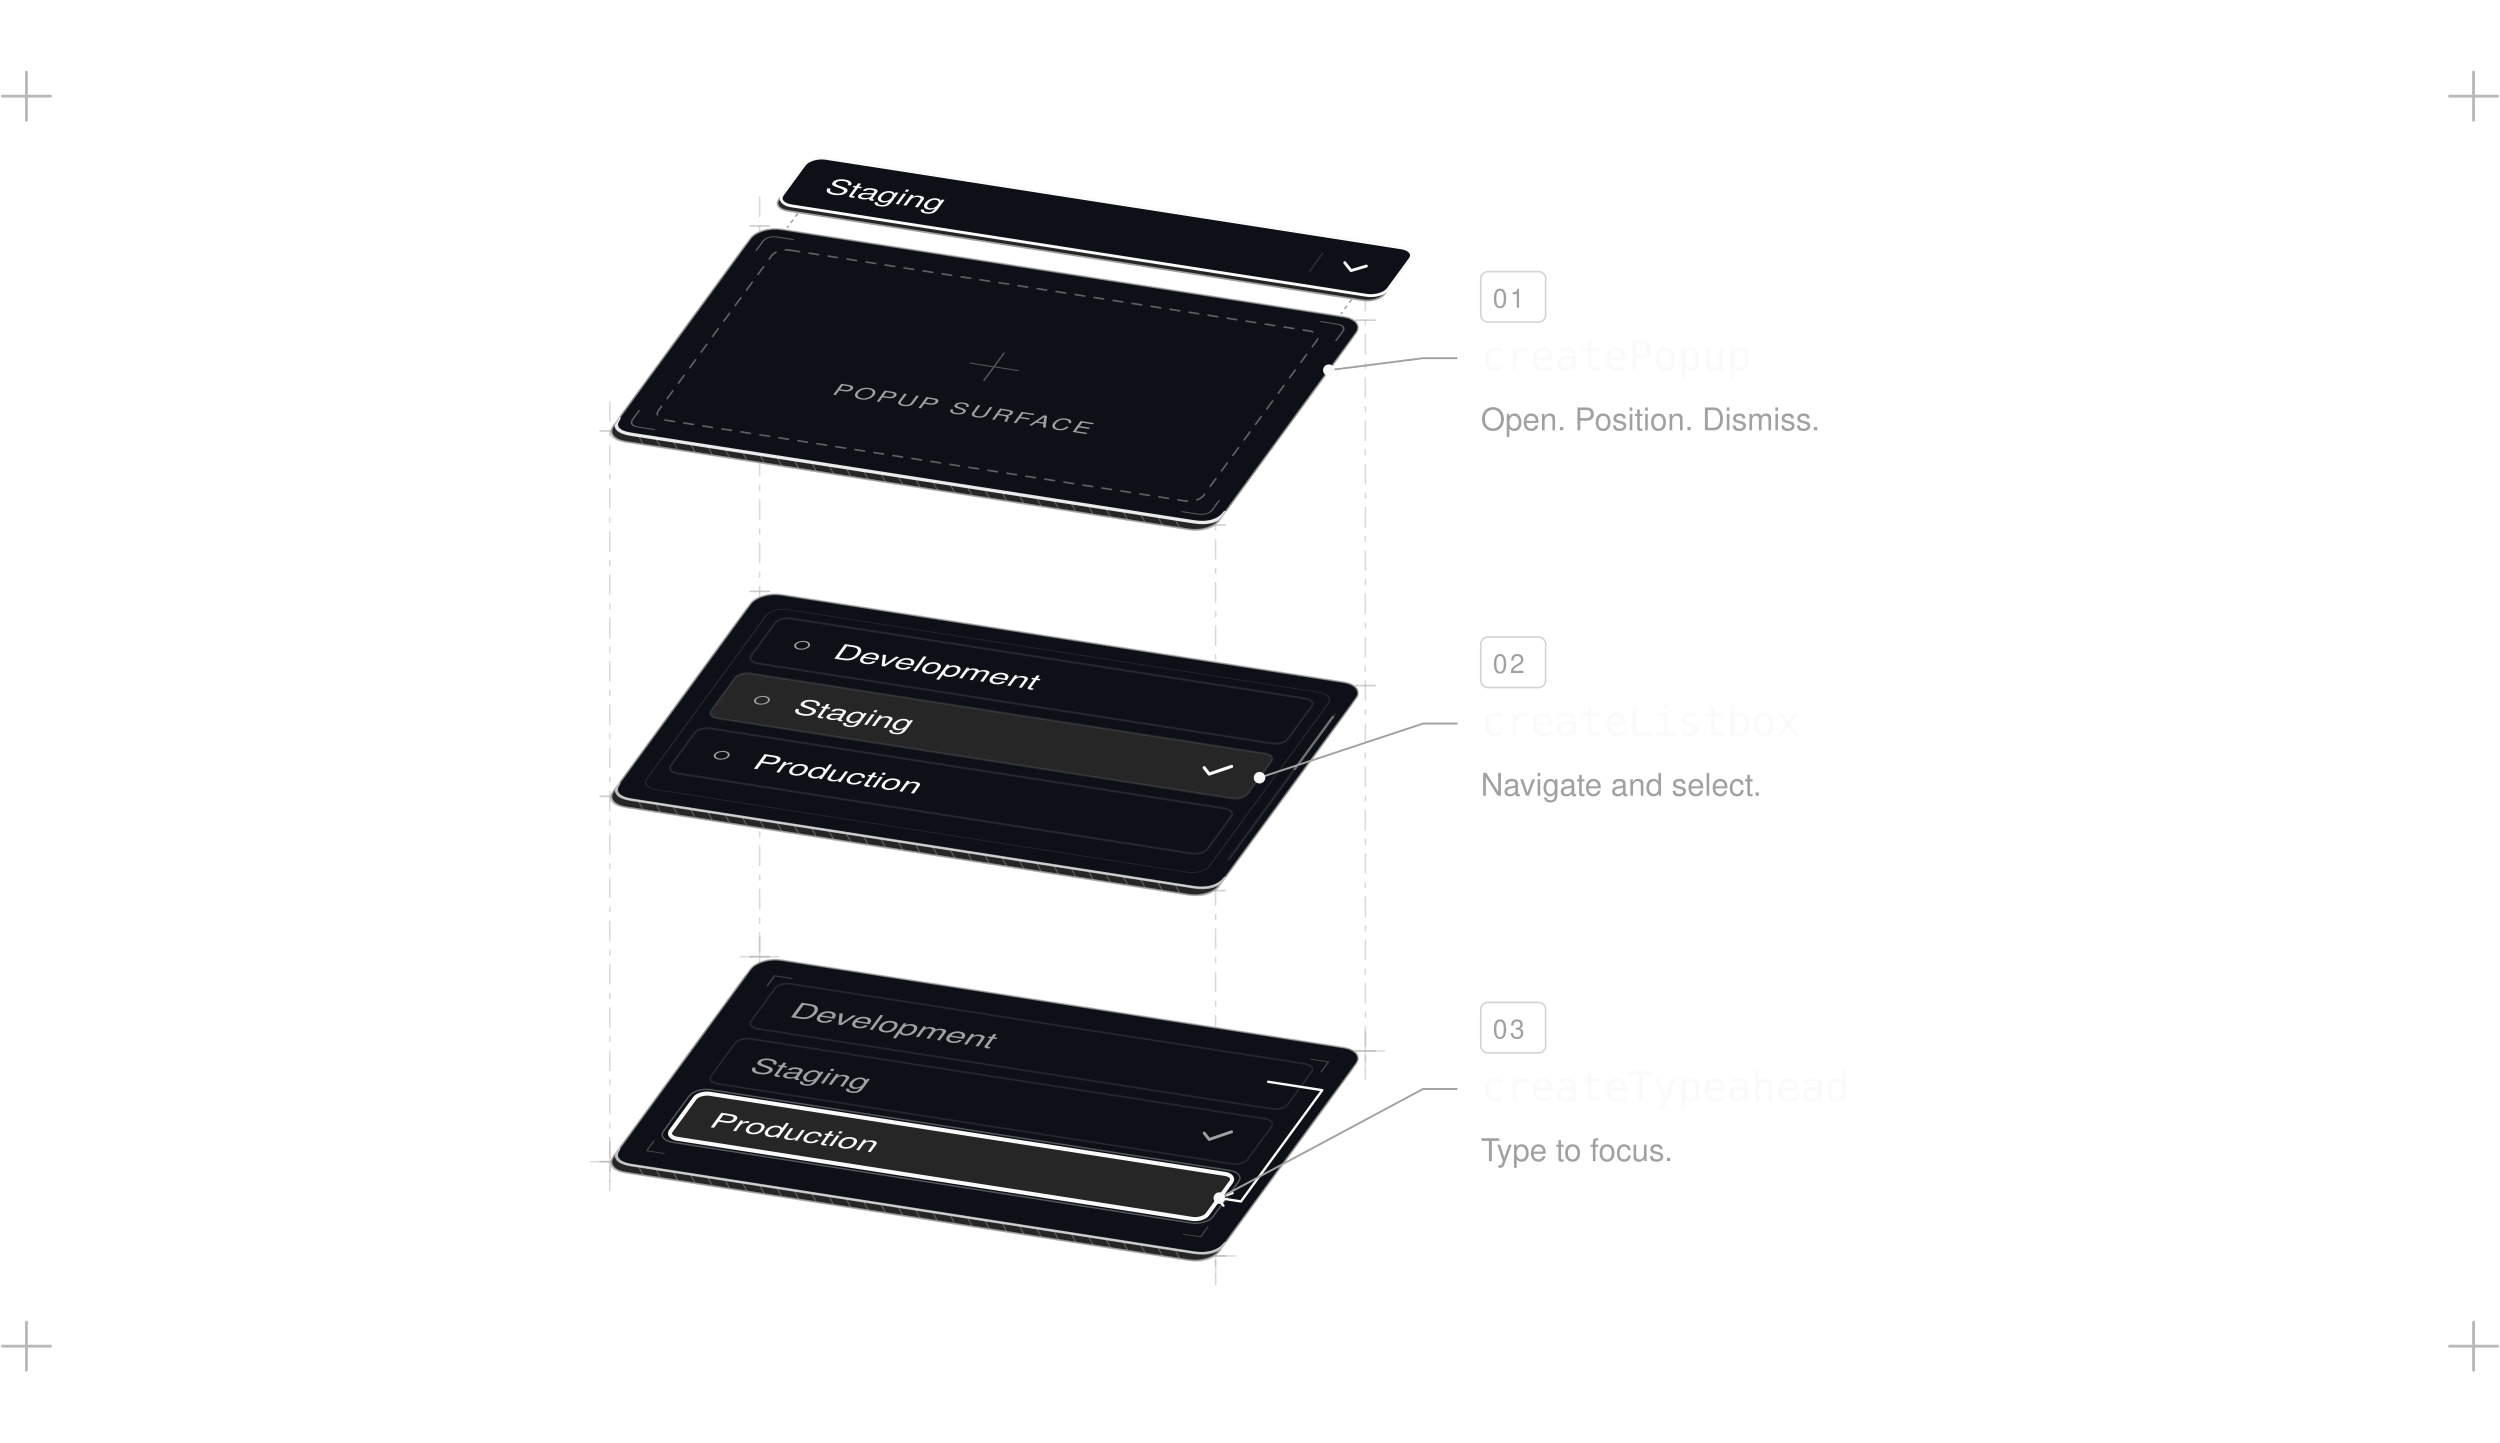
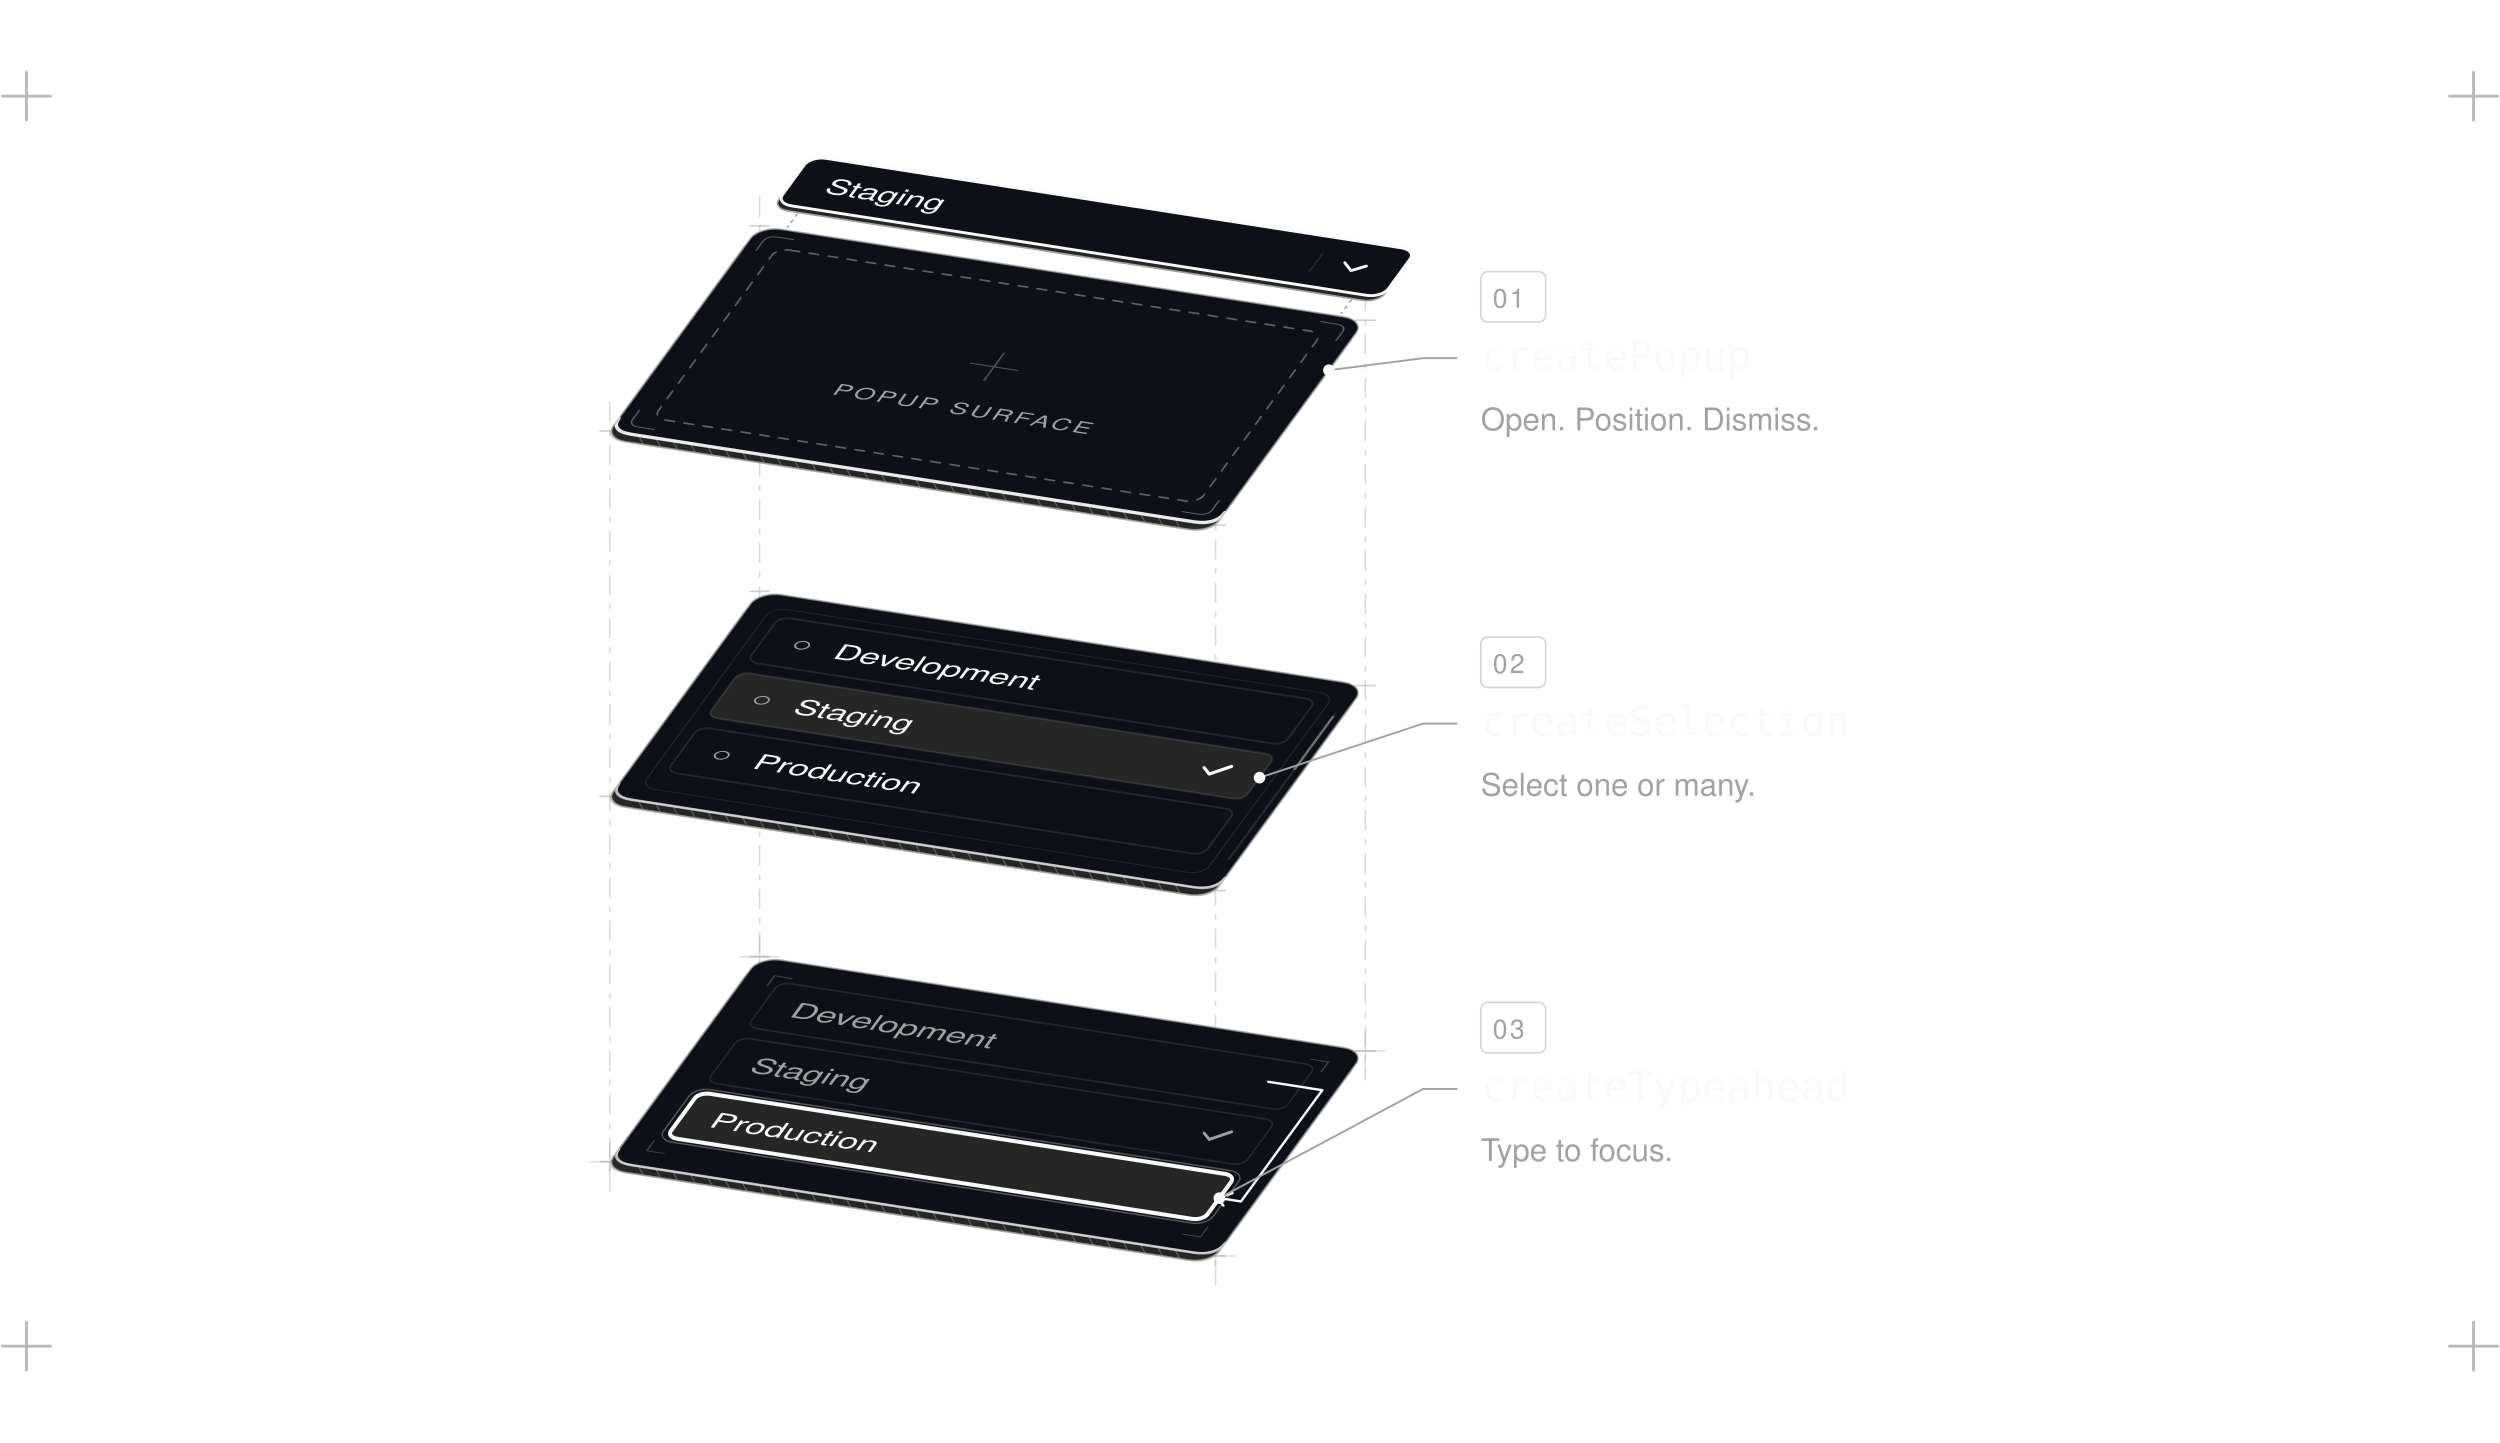
<svg xmlns="http://www.w3.org/2000/svg" width="1040" height="600" viewBox="-200 -4 1040 600" role="img" aria-label="The behaviors inside an environment selector" font-family="ui-sans-serif, system-ui, -apple-system, 'Segoe UI', Helvetica, Arial, sans-serif" fill="none" stroke-linecap="round" stroke-linejoin="round">
  <g aria-hidden="true" stroke="#a1a1a1" stroke-opacity="0.75" stroke-width="1.2">
    <path d="M-199 36h20M-189 26v20M819 36h20M829 26v20M-199 556h20M-189 546v20M819 556h20M829 546v20" />
  </g>
  <g stroke="#a1a1a1" stroke-opacity="0.4" stroke-width="0.65" stroke-dasharray="8 4 2 4">
    <path d="M116 78v328M368 117.2v328M53.68 163.28v328M305.68 202.48v328" />
  </g>
  <g stroke="#a1a1a1" stroke-opacity="0.35" stroke-width="0.7">
    <path d="M108 394h16m-8-8v16M360 433.2h16m-8-8v16M45.68 479.28h16m-8-8v16M297.68 518.48h16m-8-8v16" />
  </g>
  <g stroke="#a1a1a1" stroke-opacity="0.5" stroke-width="0.7">
    <path d="M112 90h8M364 129.2h8M49.68 175.28h8M301.68 214.48h8" />
    <path d="M112 242h8M364 281.2h8M49.68 327.28h8M301.68 366.48h8" />
    <path d="M112 394h8M364 433.2h8M49.68 479.28h8M301.68 518.48h8" />
  </g>
  <g transform="matrix(0.9 0.14 -0.38 0.52 116 394)">
    <rect y="6" width="280" height="164" rx="10" fill="#262626" stroke="#a1a1a1" stroke-opacity="0.6" stroke-width="0.7" vector-effect="non-scaling-stroke" />
    <g stroke="#a1a1a1" stroke-opacity="0.45" stroke-width="0.5">
      <path d="M14 165l4 5" vector-effect="non-scaling-stroke" />
      <path d="M22 165l4 5" vector-effect="non-scaling-stroke" />
      <path d="M30 165l4 5" vector-effect="non-scaling-stroke" />
      <path d="M38 165l4 5" vector-effect="non-scaling-stroke" />
      <path d="M46 165l4 5" vector-effect="non-scaling-stroke" />
      <path d="M54 165l4 5" vector-effect="non-scaling-stroke" />
      <path d="M62 165l4 5" vector-effect="non-scaling-stroke" />
      <path d="M70 165l4 5" vector-effect="non-scaling-stroke" />
      <path d="M78 165l4 5" vector-effect="non-scaling-stroke" />
      <path d="M86 165l4 5" vector-effect="non-scaling-stroke" />
      <path d="M94 165l4 5" vector-effect="non-scaling-stroke" />
      <path d="M102 165l4 5" vector-effect="non-scaling-stroke" />
      <path d="M110 165l4 5" vector-effect="non-scaling-stroke" />
      <path d="M118 165l4 5" vector-effect="non-scaling-stroke" />
      <path d="M126 165l4 5" vector-effect="non-scaling-stroke" />
      <path d="M134 165l4 5" vector-effect="non-scaling-stroke" />
      <path d="M142 165l4 5" vector-effect="non-scaling-stroke" />
      <path d="M150 165l4 5" vector-effect="non-scaling-stroke" />
      <path d="M158 165l4 5" vector-effect="non-scaling-stroke" />
      <path d="M166 165l4 5" vector-effect="non-scaling-stroke" />
      <path d="M174 165l4 5" vector-effect="non-scaling-stroke" />
      <path d="M182 165l4 5" vector-effect="non-scaling-stroke" />
      <path d="M190 165l4 5" vector-effect="non-scaling-stroke" />
      <path d="M198 165l4 5" vector-effect="non-scaling-stroke" />
      <path d="M206 165l4 5" vector-effect="non-scaling-stroke" />
      <path d="M214 165l4 5" vector-effect="non-scaling-stroke" />
      <path d="M222 165l4 5" vector-effect="non-scaling-stroke" />
      <path d="M230 165l4 5" vector-effect="non-scaling-stroke" />
      <path d="M238 165l4 5" vector-effect="non-scaling-stroke" />
      <path d="M246 165l4 5" vector-effect="non-scaling-stroke" />
      <path d="M254 165l4 5" vector-effect="non-scaling-stroke" />
      <path d="M262 165l4 5" vector-effect="non-scaling-stroke" />
    </g>
    <rect width="280" height="164" rx="10" fill="#0d1117" stroke="#a1a1a1" stroke-opacity="0.75" stroke-width="0.7" vector-effect="non-scaling-stroke" />
    <path d="M0 154q0 10 10 10h260q10 0 10-10" stroke="#fafafa" stroke-opacity="0.65" stroke-width="1.1" vector-effect="non-scaling-stroke" />
    <path d="M0 154v6q0 10 10 10h260q10 0 10-10v-6" stroke="#a1a1a1" stroke-opacity="0.6" stroke-width="0.65" vector-effect="non-scaling-stroke" />
    <g stroke="#a1a1a1" stroke-opacity="0.35" stroke-width="0.7">
      <path d="M12 12h8m-8 0v8M268 12h-8m8 0v8M12 152h8m-8 0v-8M268 152h-8m8 0v-8" />
    </g>
    <g transform="translate(16 16)">
      <rect width="248" height="36" rx="5" fill="none" stroke="rgba(255,255,255,0.1)" stroke-width="0.7" vector-effect="non-scaling-stroke" />
      <text x="14" y="24" fill="#a1a1a1" font-size="16">Development</text>
    </g>
    <g transform="translate(16 60)">
      <rect width="248" height="36" rx="5" fill="none" stroke="rgba(255,255,255,0.1)" stroke-width="0.7" vector-effect="non-scaling-stroke" />
      <text x="14" y="24" fill="#a1a1a1" font-size="16">Staging</text>
      <path d="M222 17l4 4 7-8" stroke="#a1a1a1" stroke-width="1.2" vector-effect="non-scaling-stroke" />
    </g>
    <g transform="translate(16 104)">
      <rect width="248" height="36" rx="5" fill="#262626" stroke="#fafafa" stroke-width="1.7" vector-effect="non-scaling-stroke" />
      <rect x="-3" y="-3" width="254" height="42" rx="7" stroke="#fafafa" stroke-opacity="0.3" stroke-width="0.6" vector-effect="non-scaling-stroke" />
      <text x="14" y="24" fill="#fafafa" font-size="16">Production</text>
    </g>
    <path d="M249 33h25v89h-11m5-5-5 5 5 5" stroke="#fafafa" stroke-width="1" vector-effect="non-scaling-stroke" />
  </g>
  <g transform="matrix(0.9 0.14 -0.38 0.52 116 242)">
    <rect y="6" width="280" height="164" rx="10" fill="#262626" stroke="#a1a1a1" stroke-opacity="0.6" stroke-width="0.7" vector-effect="non-scaling-stroke" />
    <g stroke="#a1a1a1" stroke-opacity="0.45" stroke-width="0.5">
      <path d="M14 165l4 5" vector-effect="non-scaling-stroke" />
      <path d="M22 165l4 5" vector-effect="non-scaling-stroke" />
      <path d="M30 165l4 5" vector-effect="non-scaling-stroke" />
      <path d="M38 165l4 5" vector-effect="non-scaling-stroke" />
      <path d="M46 165l4 5" vector-effect="non-scaling-stroke" />
      <path d="M54 165l4 5" vector-effect="non-scaling-stroke" />
      <path d="M62 165l4 5" vector-effect="non-scaling-stroke" />
      <path d="M70 165l4 5" vector-effect="non-scaling-stroke" />
      <path d="M78 165l4 5" vector-effect="non-scaling-stroke" />
      <path d="M86 165l4 5" vector-effect="non-scaling-stroke" />
      <path d="M94 165l4 5" vector-effect="non-scaling-stroke" />
      <path d="M102 165l4 5" vector-effect="non-scaling-stroke" />
      <path d="M110 165l4 5" vector-effect="non-scaling-stroke" />
      <path d="M118 165l4 5" vector-effect="non-scaling-stroke" />
      <path d="M126 165l4 5" vector-effect="non-scaling-stroke" />
      <path d="M134 165l4 5" vector-effect="non-scaling-stroke" />
      <path d="M142 165l4 5" vector-effect="non-scaling-stroke" />
      <path d="M150 165l4 5" vector-effect="non-scaling-stroke" />
      <path d="M158 165l4 5" vector-effect="non-scaling-stroke" />
      <path d="M166 165l4 5" vector-effect="non-scaling-stroke" />
      <path d="M174 165l4 5" vector-effect="non-scaling-stroke" />
      <path d="M182 165l4 5" vector-effect="non-scaling-stroke" />
      <path d="M190 165l4 5" vector-effect="non-scaling-stroke" />
      <path d="M198 165l4 5" vector-effect="non-scaling-stroke" />
      <path d="M206 165l4 5" vector-effect="non-scaling-stroke" />
      <path d="M214 165l4 5" vector-effect="non-scaling-stroke" />
      <path d="M222 165l4 5" vector-effect="non-scaling-stroke" />
      <path d="M230 165l4 5" vector-effect="non-scaling-stroke" />
      <path d="M238 165l4 5" vector-effect="non-scaling-stroke" />
      <path d="M246 165l4 5" vector-effect="non-scaling-stroke" />
      <path d="M254 165l4 5" vector-effect="non-scaling-stroke" />
      <path d="M262 165l4 5" vector-effect="non-scaling-stroke" />
    </g>
    <rect width="280" height="164" rx="10" fill="#0d1117" stroke="#a1a1a1" stroke-opacity="0.75" stroke-width="0.7" vector-effect="non-scaling-stroke" />
    <path d="M0 154q0 10 10 10h260q10 0 10-10" stroke="#fafafa" stroke-opacity="0.65" stroke-width="1.1" vector-effect="non-scaling-stroke" />
    <path d="M0 154v6q0 10 10 10h260q10 0 10-10v-6" stroke="#a1a1a1" stroke-opacity="0.6" stroke-width="0.65" vector-effect="non-scaling-stroke" />
    <rect x="10" y="10" width="260" height="144" rx="7" stroke="rgba(255,255,255,0.1)" stroke-width="0.6" />
    <g transform="translate(16 16)">
      <rect width="248" height="36" rx="5" fill="#0d1117" stroke="rgba(255,255,255,0.1)" stroke-width="0.8" vector-effect="non-scaling-stroke" />
      <circle cx="18" cy="18" r="3" stroke="#a1a1a1" stroke-width="0.8" />
      <text x="34" y="24" fill="#fafafa" font-size="16">Development</text>
    </g>
    <g transform="translate(16 60)">
      <rect width="248" height="36" rx="5" fill="#262626" stroke="rgba(255,255,255,0.1)" stroke-width="0.8" vector-effect="non-scaling-stroke" />
      <circle cx="18" cy="18" r="3" stroke="#a1a1a1" stroke-width="0.8" />
      <text x="34" y="24" fill="#fafafa" font-size="16">Staging</text>
      <path d="M222 17l4 4 7-8" stroke="#fafafa" stroke-width="1.3" vector-effect="non-scaling-stroke" />
    </g>
    <g transform="translate(16 104)">
      <rect width="248" height="36" rx="5" fill="#0d1117" stroke="rgba(255,255,255,0.1)" stroke-width="0.8" vector-effect="non-scaling-stroke" />
      <circle cx="18" cy="18" r="3" stroke="#a1a1a1" stroke-width="0.8" />
      <text x="34" y="24" fill="#fafafa" font-size="16">Production</text>
    </g>
    <path d="M276 24v116" stroke="rgba(255,255,255,0.1)" stroke-width="1.2" />
    <path d="M276 26v42" stroke="#a1a1a1" stroke-opacity="0.6" stroke-width="1.2" />
  </g>
  <g transform="matrix(0.9 0.14 -0.38 0.52 116 90)">
    <g transform="translate(0 4)">
      <rect y="-56" width="280" height="38" rx="7" fill="#262626" stroke="#a1a1a1" stroke-width="0.7" vector-effect="non-scaling-stroke" />
    </g>
    <rect y="-56" width="280" height="38" rx="7" fill="#0d1117" stroke="#fafafa" stroke-width="1.2" vector-effect="non-scaling-stroke" />
    <text x="16" y="-31" fill="#fafafa" font-size="16">Staging</text>
    <path d="M242-43v14" stroke="rgba(255,255,255,0.1)" />
    <path d="M254-39l5 5 5-5" stroke="#fafafa" stroke-width="1.2" vector-effect="non-scaling-stroke" />
    <path d="M12-13v11M268-13v11" stroke="#a1a1a1" stroke-width="0.8" stroke-dasharray="2 3" />
    <rect y="6" width="280" height="164" rx="10" fill="#262626" stroke="#a1a1a1" stroke-opacity="0.6" stroke-width="0.7" vector-effect="non-scaling-stroke" />
    <g stroke="#a1a1a1" stroke-opacity="0.45" stroke-width="0.5">
      <path d="M14 165l4 5" vector-effect="non-scaling-stroke" />
      <path d="M22 165l4 5" vector-effect="non-scaling-stroke" />
      <path d="M30 165l4 5" vector-effect="non-scaling-stroke" />
      <path d="M38 165l4 5" vector-effect="non-scaling-stroke" />
      <path d="M46 165l4 5" vector-effect="non-scaling-stroke" />
      <path d="M54 165l4 5" vector-effect="non-scaling-stroke" />
      <path d="M62 165l4 5" vector-effect="non-scaling-stroke" />
      <path d="M70 165l4 5" vector-effect="non-scaling-stroke" />
      <path d="M78 165l4 5" vector-effect="non-scaling-stroke" />
      <path d="M86 165l4 5" vector-effect="non-scaling-stroke" />
      <path d="M94 165l4 5" vector-effect="non-scaling-stroke" />
      <path d="M102 165l4 5" vector-effect="non-scaling-stroke" />
      <path d="M110 165l4 5" vector-effect="non-scaling-stroke" />
      <path d="M118 165l4 5" vector-effect="non-scaling-stroke" />
      <path d="M126 165l4 5" vector-effect="non-scaling-stroke" />
      <path d="M134 165l4 5" vector-effect="non-scaling-stroke" />
      <path d="M142 165l4 5" vector-effect="non-scaling-stroke" />
      <path d="M150 165l4 5" vector-effect="non-scaling-stroke" />
      <path d="M158 165l4 5" vector-effect="non-scaling-stroke" />
      <path d="M166 165l4 5" vector-effect="non-scaling-stroke" />
      <path d="M174 165l4 5" vector-effect="non-scaling-stroke" />
      <path d="M182 165l4 5" vector-effect="non-scaling-stroke" />
      <path d="M190 165l4 5" vector-effect="non-scaling-stroke" />
      <path d="M198 165l4 5" vector-effect="non-scaling-stroke" />
      <path d="M206 165l4 5" vector-effect="non-scaling-stroke" />
      <path d="M214 165l4 5" vector-effect="non-scaling-stroke" />
      <path d="M222 165l4 5" vector-effect="non-scaling-stroke" />
      <path d="M230 165l4 5" vector-effect="non-scaling-stroke" />
      <path d="M238 165l4 5" vector-effect="non-scaling-stroke" />
      <path d="M246 165l4 5" vector-effect="non-scaling-stroke" />
      <path d="M254 165l4 5" vector-effect="non-scaling-stroke" />
      <path d="M262 165l4 5" vector-effect="non-scaling-stroke" />
    </g>
    <rect width="280" height="164" rx="10" fill="#0d1117" stroke="#a1a1a1" stroke-opacity="0.75" stroke-width="0.7" vector-effect="non-scaling-stroke" />
    <path d="M0 154q0 10 10 10h260q10 0 10-10" stroke="#fafafa" stroke-opacity="0.9" stroke-width="1.4" vector-effect="non-scaling-stroke" />
    <path d="M0 154v6q0 10 10 10h260q10 0 10-10v-6" stroke="#a1a1a1" stroke-opacity="0.6" stroke-width="0.65" vector-effect="non-scaling-stroke" />
    <rect x="14" y="14" width="252" height="136" rx="6" stroke="#a1a1a1" stroke-opacity="0.55" stroke-width="0.7" stroke-dasharray="4 4" vector-effect="non-scaling-stroke" />
    <path d="M129 75h22m-11-11v22" stroke="#a1a1a1" stroke-opacity="0.45" stroke-width="0.8" />
    <text x="140" y="113" text-anchor="middle" fill="#a1a1a1" font-size="12" letter-spacing="1.5">POPUP SURFACE</text>
    <g stroke="#a1a1a1" stroke-width="0.7" stroke-opacity="0.55">
      <path d="M6 18v-7q0-5 5-5h7M262 6h7q5 0 5 5v7M6 146v7q0 5 5 5h7M262 158h7q5 0 5-5v-7" />
    </g>
  </g>
  <g stroke="#a1a1a1" stroke-width="0.8">
    <path d="M352.8 150L392 145h14" />
    <path d="M323.96 319.52L392 297h14" />
    <path d="M307.24 494.4L392 449h14" />
  </g>
  <g fill="#fafafa">
    <circle cx="352.8" cy="150" r="2.4" />
    <circle cx="323.96" cy="319.52" r="2.4" />
    <circle cx="307.24" cy="494.4" r="2.4" />
  </g>
  <g transform="translate(416 150)">
    <rect x="0" y="-41" width="27" height="21" rx="3" stroke="#a1a1a1" stroke-opacity="0.45" stroke-width="0.7" />
    <text x="5" y="-26" fill="#a1a1a1" font-size="11" letter-spacing="1">01</text>
    <text fill="#fafafa" font-size="17" font-family="ui-monospace, 'SF Mono', SFMono-Regular, Menlo, Consolas, monospace">createPopup</text>
    <text y="25" fill="#a1a1a1" font-size="13">Open. Position. Dismiss.</text>
  </g>
  <g transform="translate(416 302)">
    <rect x="0" y="-41" width="27" height="21" rx="3" stroke="#a1a1a1" stroke-opacity="0.45" stroke-width="0.7" />
    <text x="5" y="-26" fill="#a1a1a1" font-size="11" letter-spacing="1">02</text>
-     <text fill="#fafafa" font-size="17" font-family="ui-monospace, 'SF Mono', SFMono-Regular, Menlo, Consolas, monospace">createListbox</text>
-     <text y="25" fill="#a1a1a1" font-size="13">Navigate and select.</text>
+     <text fill="#fafafa" font-size="17" font-family="ui-monospace, 'SF Mono', SFMono-Regular, Menlo, Consolas, monospace">createSelection</text>
+     <text y="25" fill="#a1a1a1" font-size="13">Select one or many.</text>
  </g>
  <g transform="translate(416 454)">
    <rect x="0" y="-41" width="27" height="21" rx="3" stroke="#a1a1a1" stroke-opacity="0.45" stroke-width="0.7" />
    <text x="5" y="-26" fill="#a1a1a1" font-size="11" letter-spacing="1">03</text>
    <text fill="#fafafa" font-size="17" font-family="ui-monospace, 'SF Mono', SFMono-Regular, Menlo, Consolas, monospace">createTypeahead</text>
    <text y="25" fill="#a1a1a1" font-size="13">Type to focus.</text>
  </g>
</svg>
